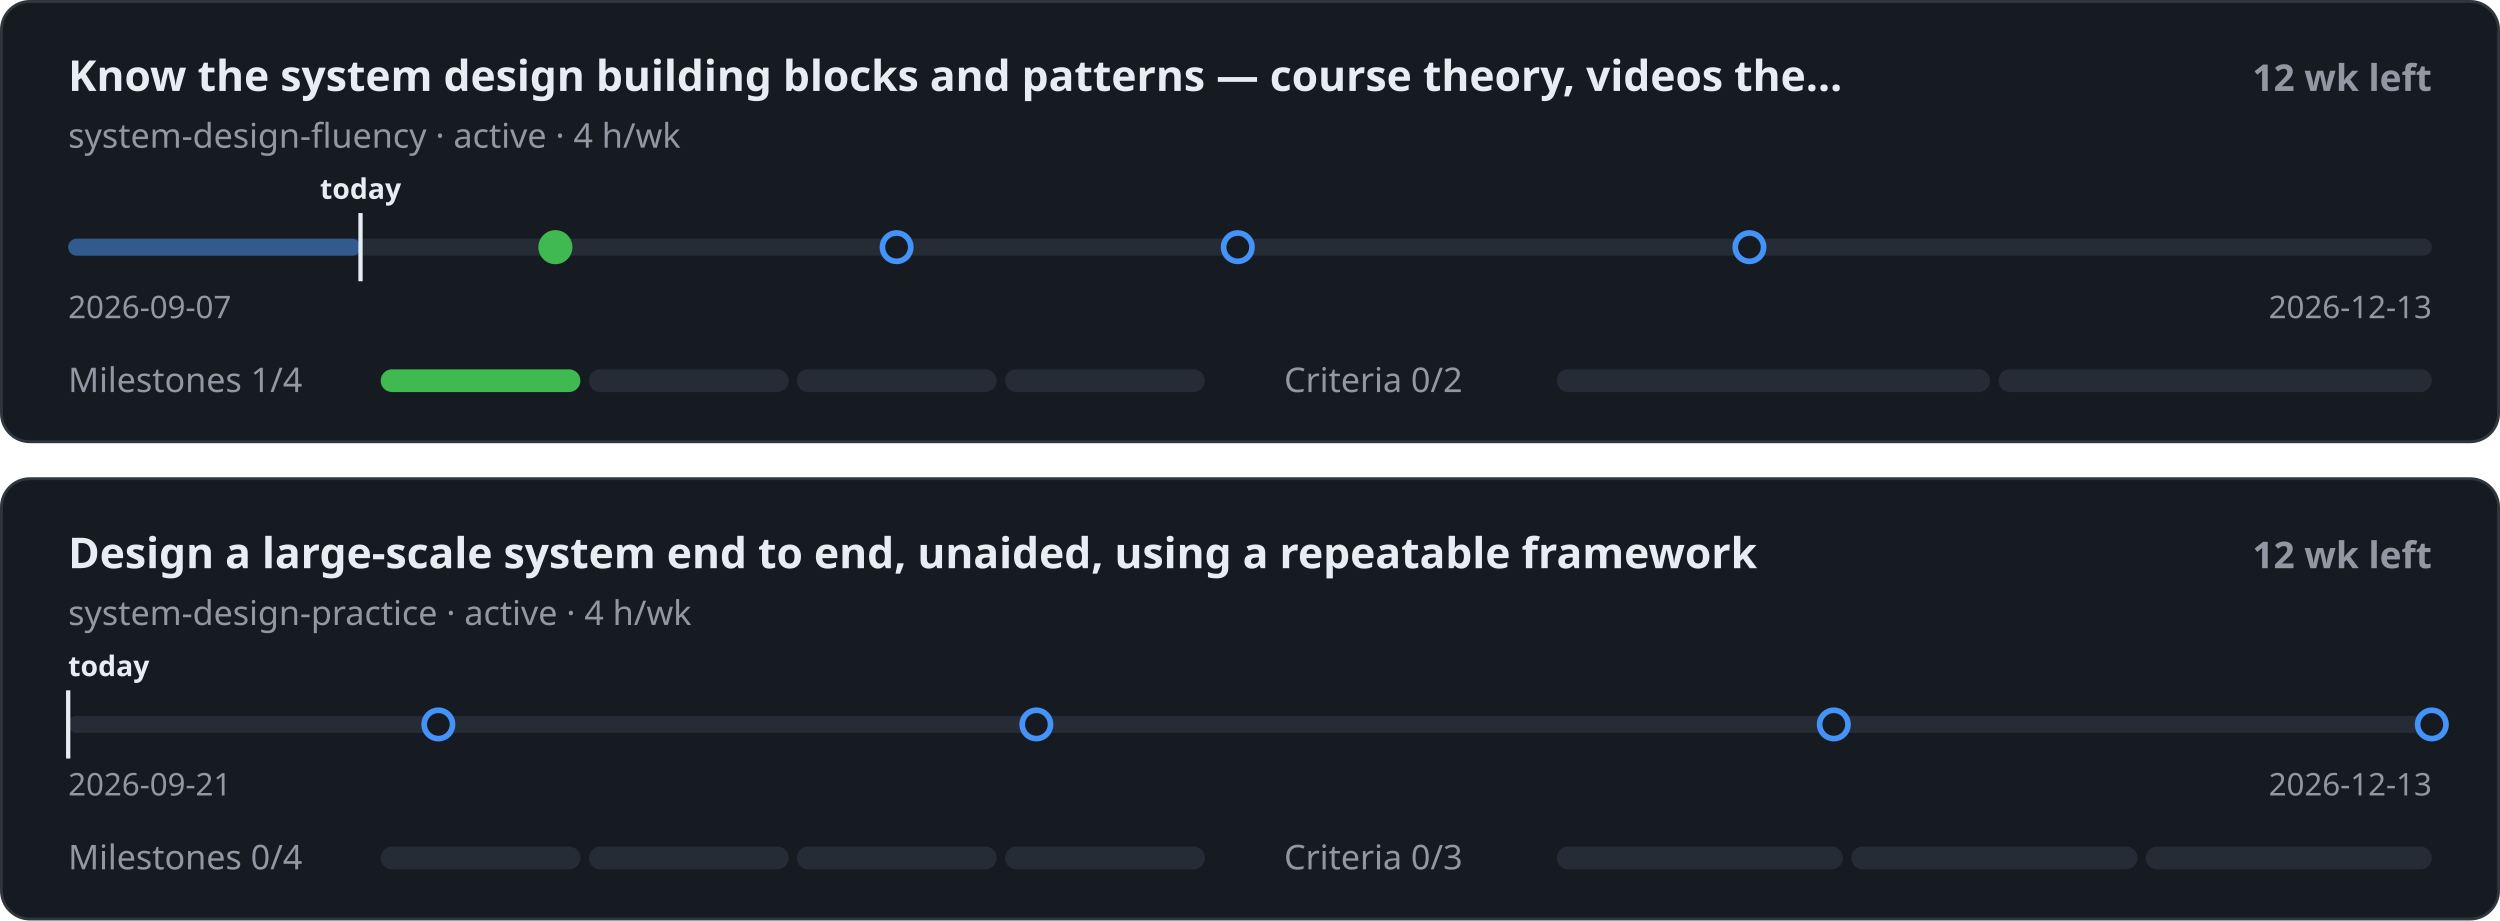
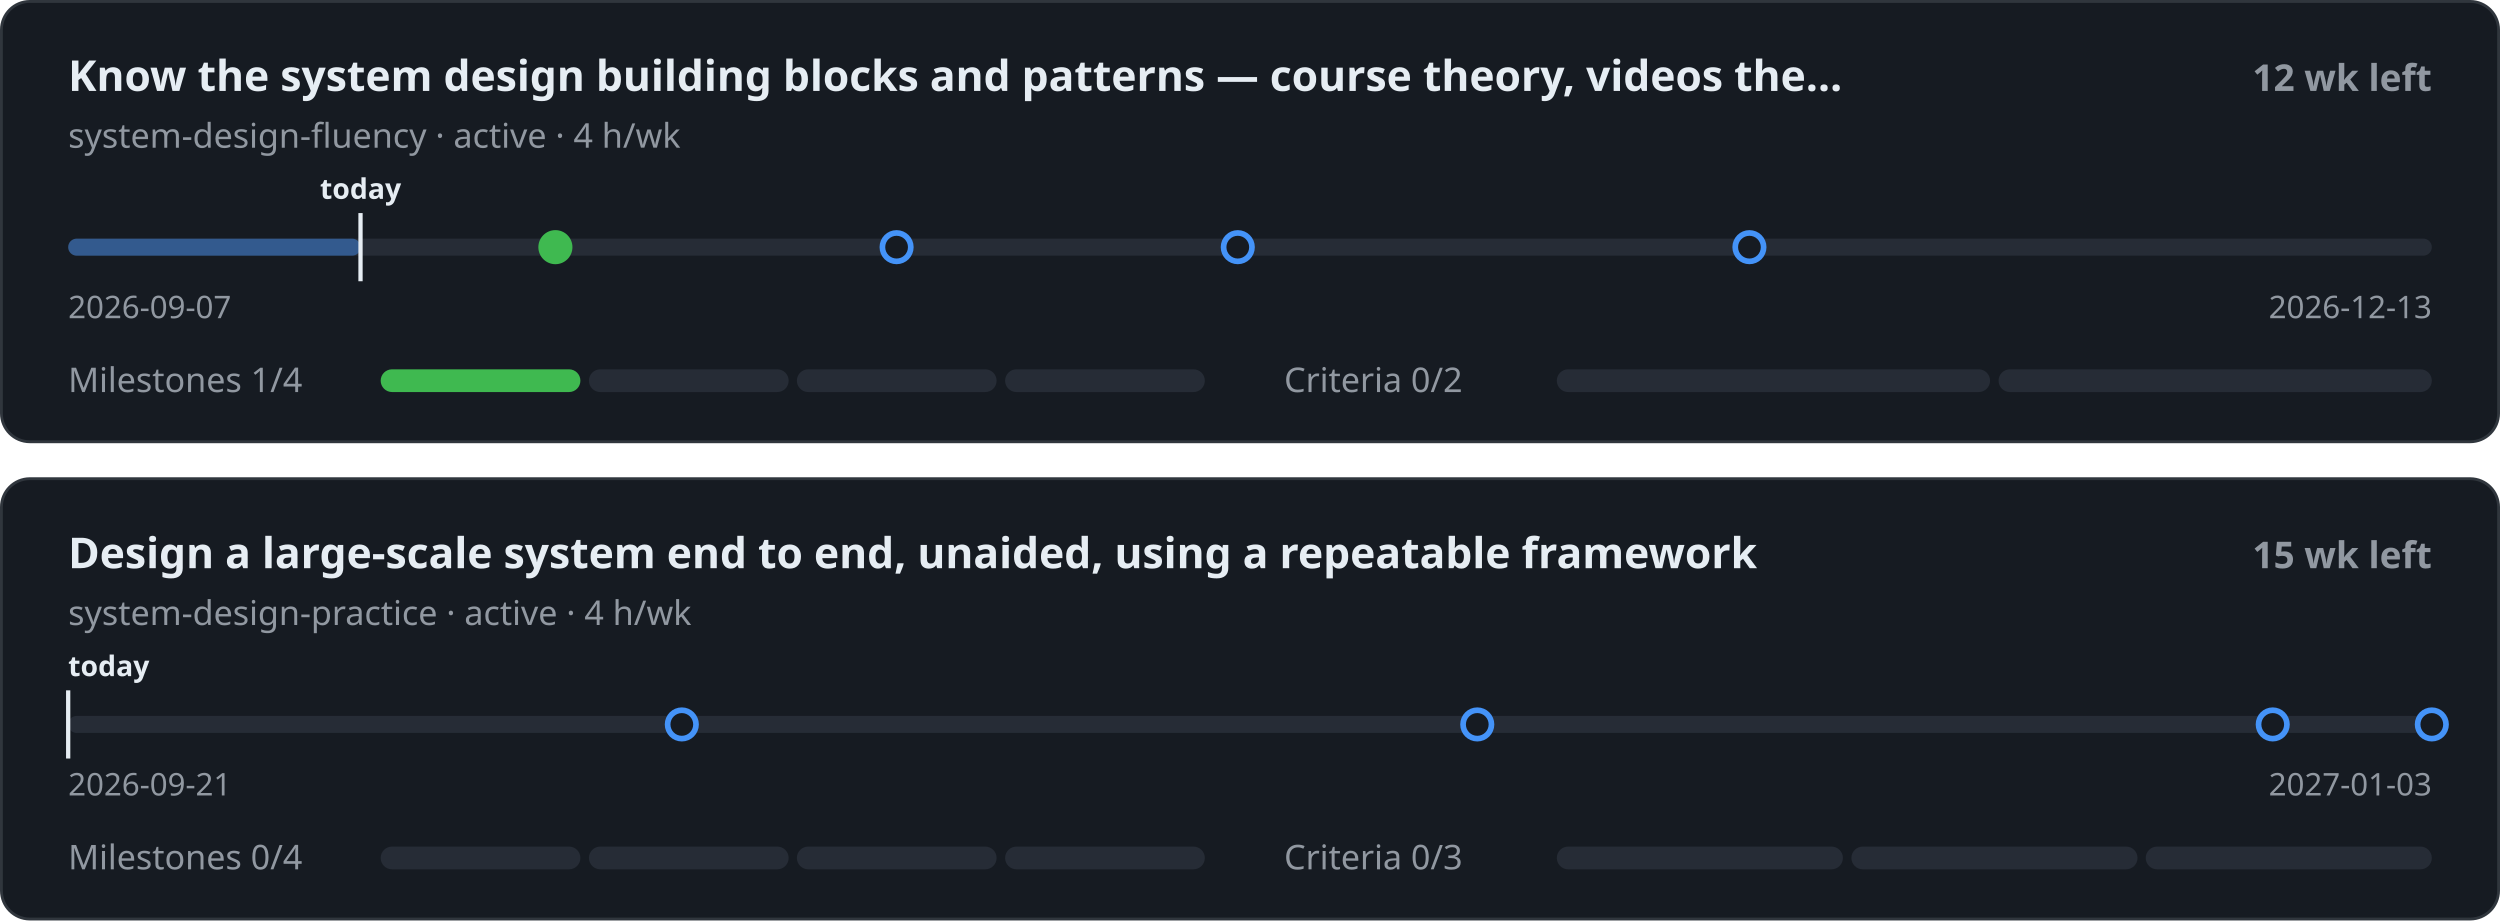
<svg xmlns="http://www.w3.org/2000/svg" width="880" height="324" viewBox="0 0 880 324" font-family="-apple-system, BlinkMacSystemFont, 'Segoe UI', 'Noto Sans', Helvetica, Arial, sans-serif">
  <rect x="0.5" y="0.5" width="879" height="155" rx="10" fill="#161b22" stroke="#30363d" />
  <text x="24" y="32" fill="#e6edf3" font-size="15" font-weight="600" text-anchor="start">Know the system design building blocks and patterns — course theory, videos the…</text>
  <text x="856" y="32" fill="#9198a1" font-size="13" font-weight="600" text-anchor="end">12 wk left</text>
  <text x="24" y="52" fill="#9198a1" font-size="12" font-weight="400" text-anchor="start">system-design-fluency · active · 4 h/wk</text>
  <rect x="24" y="84" width="832" height="6" rx="3" fill="#262c36" />
  <rect x="24" y="84" width="102.928" height="6" rx="3" fill="#4493f8" fill-opacity="0.45" />
  <line x1="126.9" y1="75" x2="126.9" y2="99" stroke="#e6edf3" stroke-width="1.5" />
  <text x="126.928" y="70" fill="#e6edf3" font-size="10" font-weight="600" text-anchor="middle">today</text>
  <circle cx="195.5" cy="87" r="6" fill="#3fb950" />
  <circle cx="315.6" cy="87" r="5" fill="#161b22" stroke="#4493f8" stroke-width="2" />
  <circle cx="435.7" cy="87" r="5" fill="#161b22" stroke="#4493f8" stroke-width="2" />
  <circle cx="615.8" cy="87" r="5" fill="#161b22" stroke="#4493f8" stroke-width="2" />
  <text x="24" y="112" fill="#9198a1" font-size="11" font-weight="400" text-anchor="start">2026-09-07</text>
  <text x="856" y="112" fill="#9198a1" font-size="11" font-weight="400" text-anchor="end">2026-12-13</text>
  <text x="24" y="138" fill="#9198a1" font-size="12" font-weight="400" text-anchor="start">Milestones 1/4</text>
  <rect x="134.0" y="130" width="70.3" height="8" rx="4" fill="#3fb950" />
  <rect x="207.3" y="130" width="70.3" height="8" rx="4" fill="#262c36" />
  <rect x="280.5" y="130" width="70.3" height="8" rx="4" fill="#262c36" />
  <rect x="353.8" y="130" width="70.3" height="8" rx="4" fill="#262c36" />
  <text x="452" y="138" fill="#9198a1" font-size="12" font-weight="400" text-anchor="start">Criteria 0/2</text>
  <rect x="548.0" y="130" width="152.5" height="8" rx="4" fill="#262c36" />
  <rect x="703.5" y="130" width="152.5" height="8" rx="4" fill="#262c36" />
  <rect x="0.5" y="168.5" width="879" height="155" rx="10" fill="#161b22" stroke="#30363d" />
  <text x="24" y="200" fill="#e6edf3" font-size="15" font-weight="600" text-anchor="start">Design a large-scale system end to end, unaided, using a repeatable framework</text>
-   <text x="856" y="200" fill="#9198a1" font-size="13" font-weight="600" text-anchor="end">12 wk left</text>
+   <text x="856" y="200" fill="#9198a1" font-size="13" font-weight="600" text-anchor="end">15 wk left</text>
  <text x="24" y="220" fill="#9198a1" font-size="12" font-weight="400" text-anchor="start">system-design-practice · active · 4 h/wk</text>
  <rect x="24" y="252" width="832" height="6" rx="3" fill="#262c36" />
  <rect x="24" y="252" width="0" height="6" rx="3" fill="#4493f8" fill-opacity="0.45" />
  <line x1="24.0" y1="243" x2="24.0" y2="267" stroke="#e6edf3" stroke-width="1.5" />
  <text x="24" y="238" fill="#e6edf3" font-size="10" font-weight="600" text-anchor="start">today</text>
-   <circle cx="154.3" cy="255" r="5" fill="#161b22" stroke="#4493f8" stroke-width="2" />
-   <circle cx="364.8" cy="255" r="5" fill="#161b22" stroke="#4493f8" stroke-width="2" />
-   <circle cx="645.5" cy="255" r="5" fill="#161b22" stroke="#4493f8" stroke-width="2" />
+   <circle cx="240.0" cy="255" r="5" fill="#161b22" stroke="#4493f8" stroke-width="2" />
+   <circle cx="520.0" cy="255" r="5" fill="#161b22" stroke="#4493f8" stroke-width="2" />
+   <circle cx="800.0" cy="255" r="5" fill="#161b22" stroke="#4493f8" stroke-width="2" />
  <circle cx="856.0" cy="255" r="5" fill="#161b22" stroke="#4493f8" stroke-width="2" />
  <text x="24" y="280" fill="#9198a1" font-size="11" font-weight="400" text-anchor="start">2026-09-21</text>
-   <text x="856" y="280" fill="#9198a1" font-size="11" font-weight="400" text-anchor="end">2026-12-13</text>
+   <text x="856" y="280" fill="#9198a1" font-size="11" font-weight="400" text-anchor="end">2027-01-03</text>
  <text x="24" y="306" fill="#9198a1" font-size="12" font-weight="400" text-anchor="start">Milestones 0/4</text>
  <rect x="134.0" y="298" width="70.3" height="8" rx="4" fill="#262c36" />
  <rect x="207.3" y="298" width="70.3" height="8" rx="4" fill="#262c36" />
  <rect x="280.5" y="298" width="70.3" height="8" rx="4" fill="#262c36" />
  <rect x="353.8" y="298" width="70.3" height="8" rx="4" fill="#262c36" />
  <text x="452" y="306" fill="#9198a1" font-size="12" font-weight="400" text-anchor="start">Criteria 0/3</text>
  <rect x="548.0" y="298" width="100.7" height="8" rx="4" fill="#262c36" />
  <rect x="651.7" y="298" width="100.7" height="8" rx="4" fill="#262c36" />
  <rect x="755.3" y="298" width="100.7" height="8" rx="4" fill="#262c36" />
</svg>
